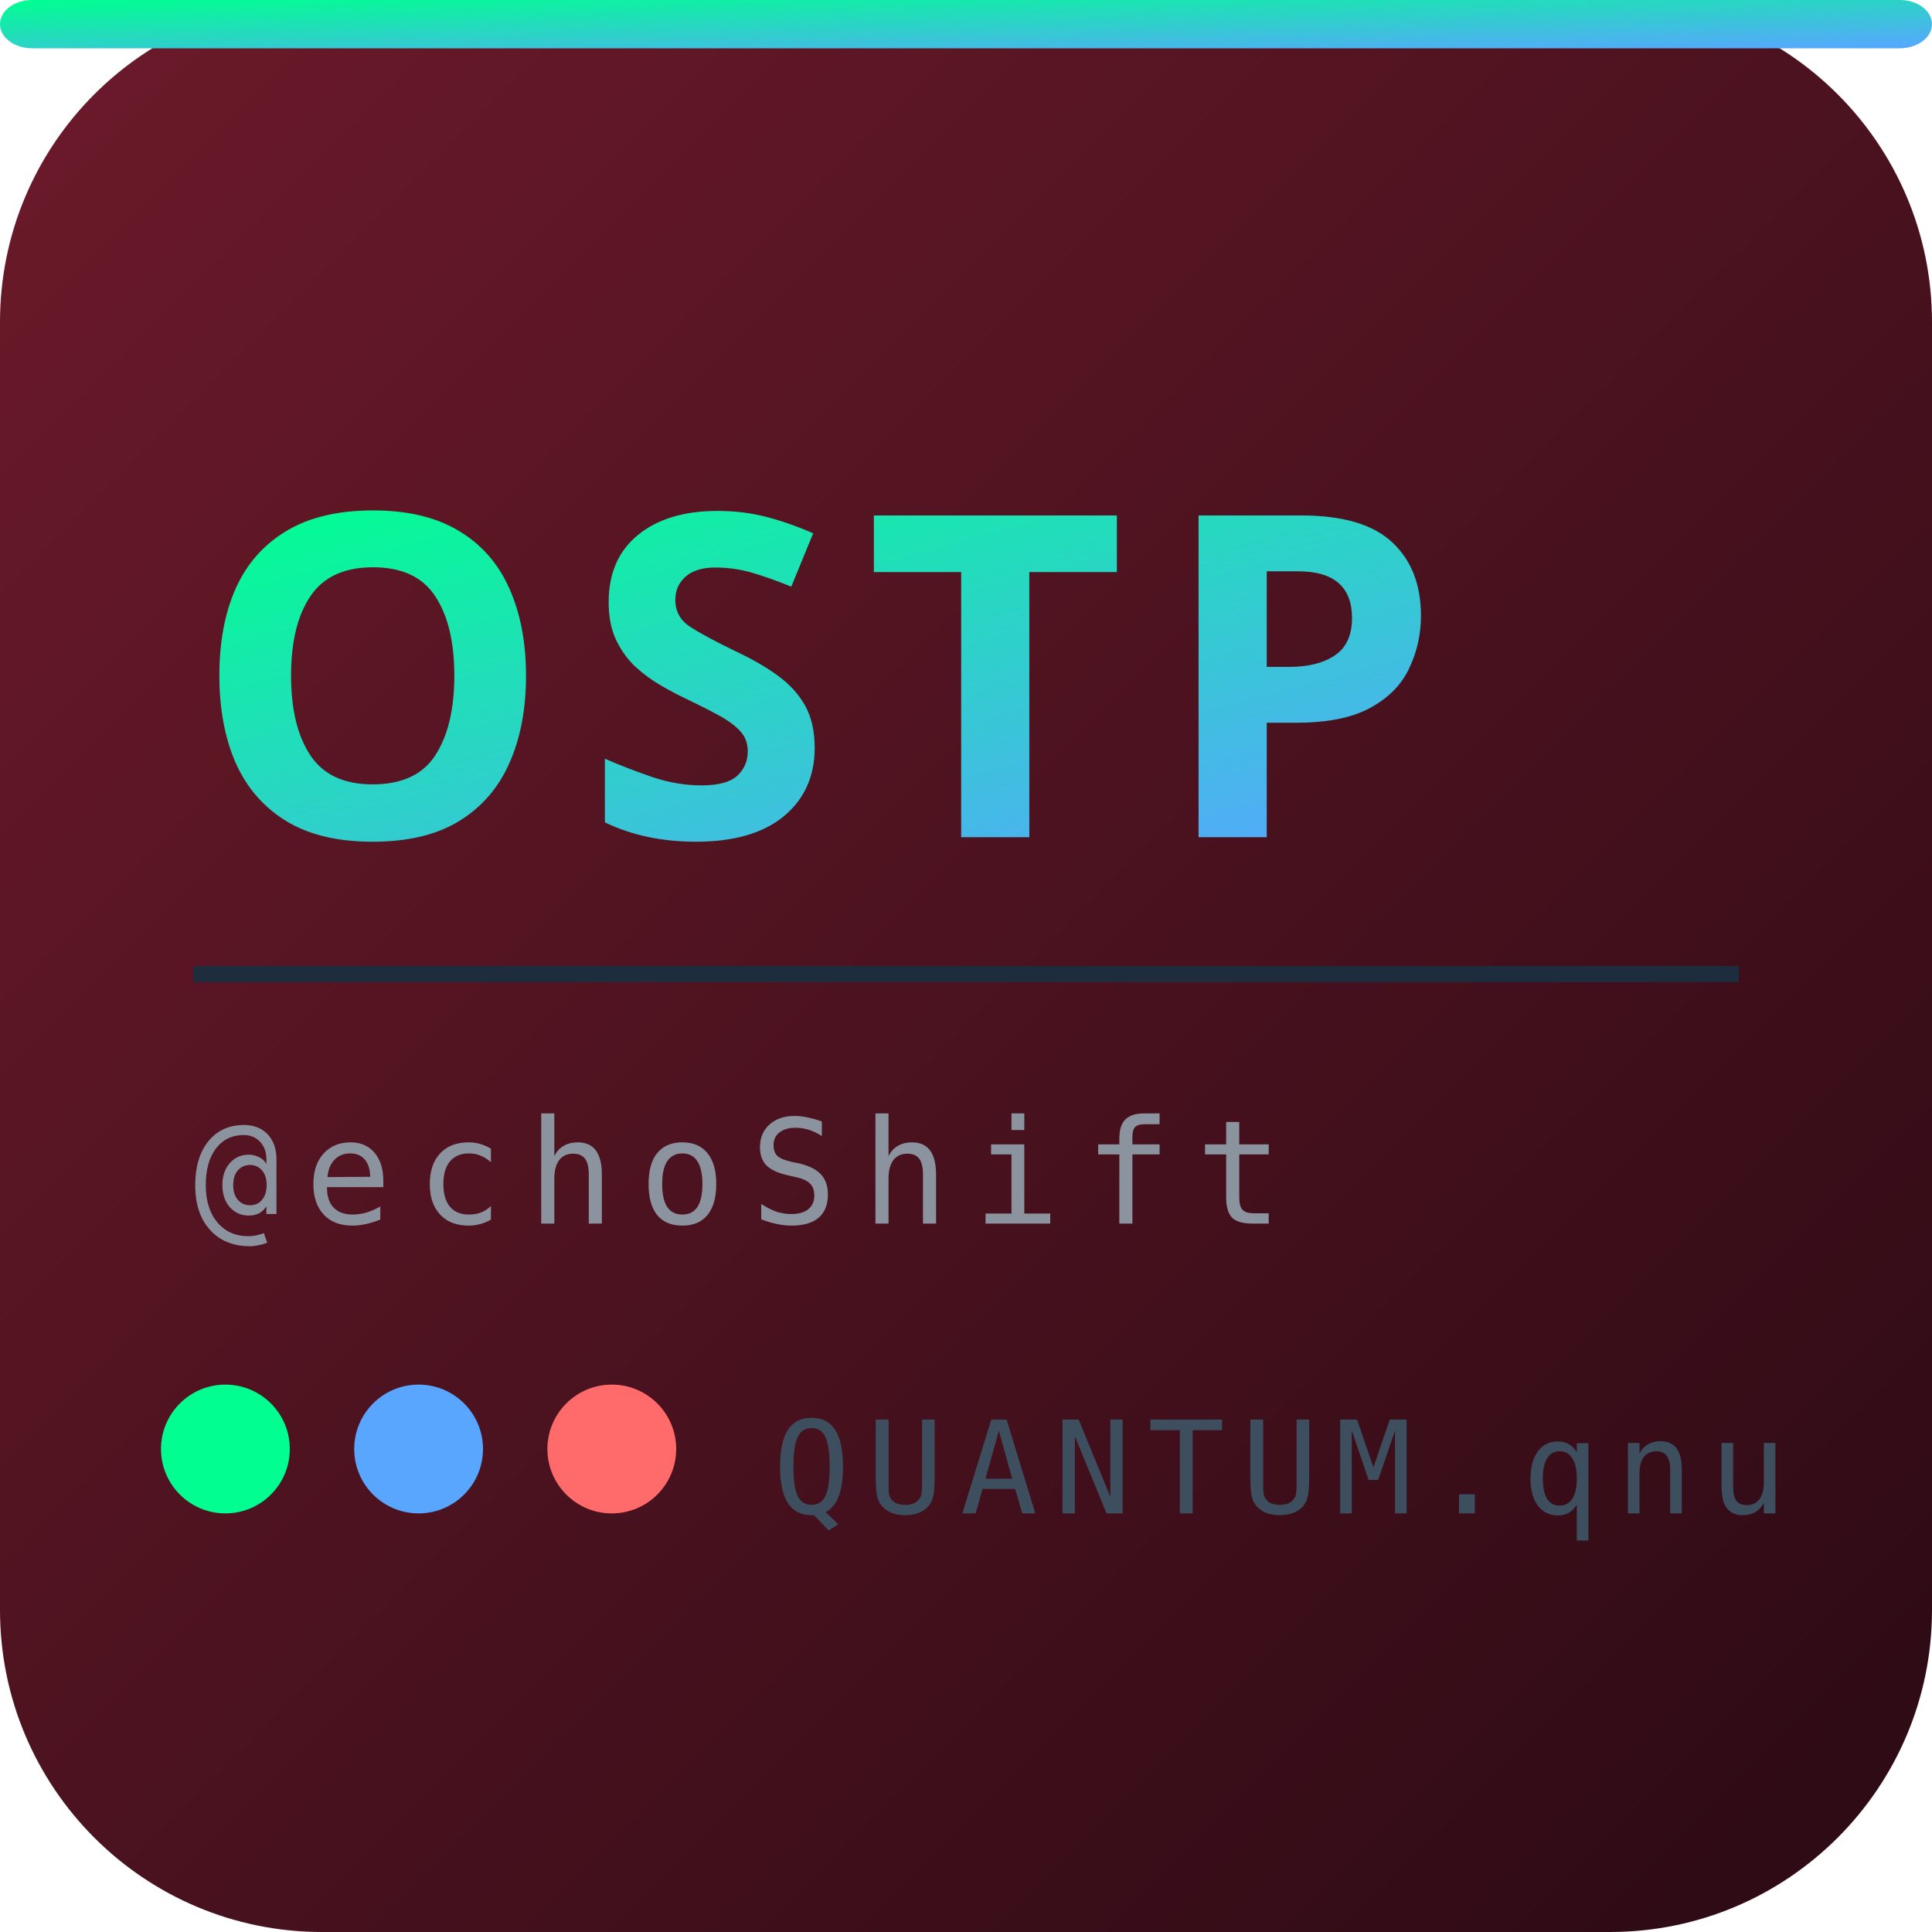
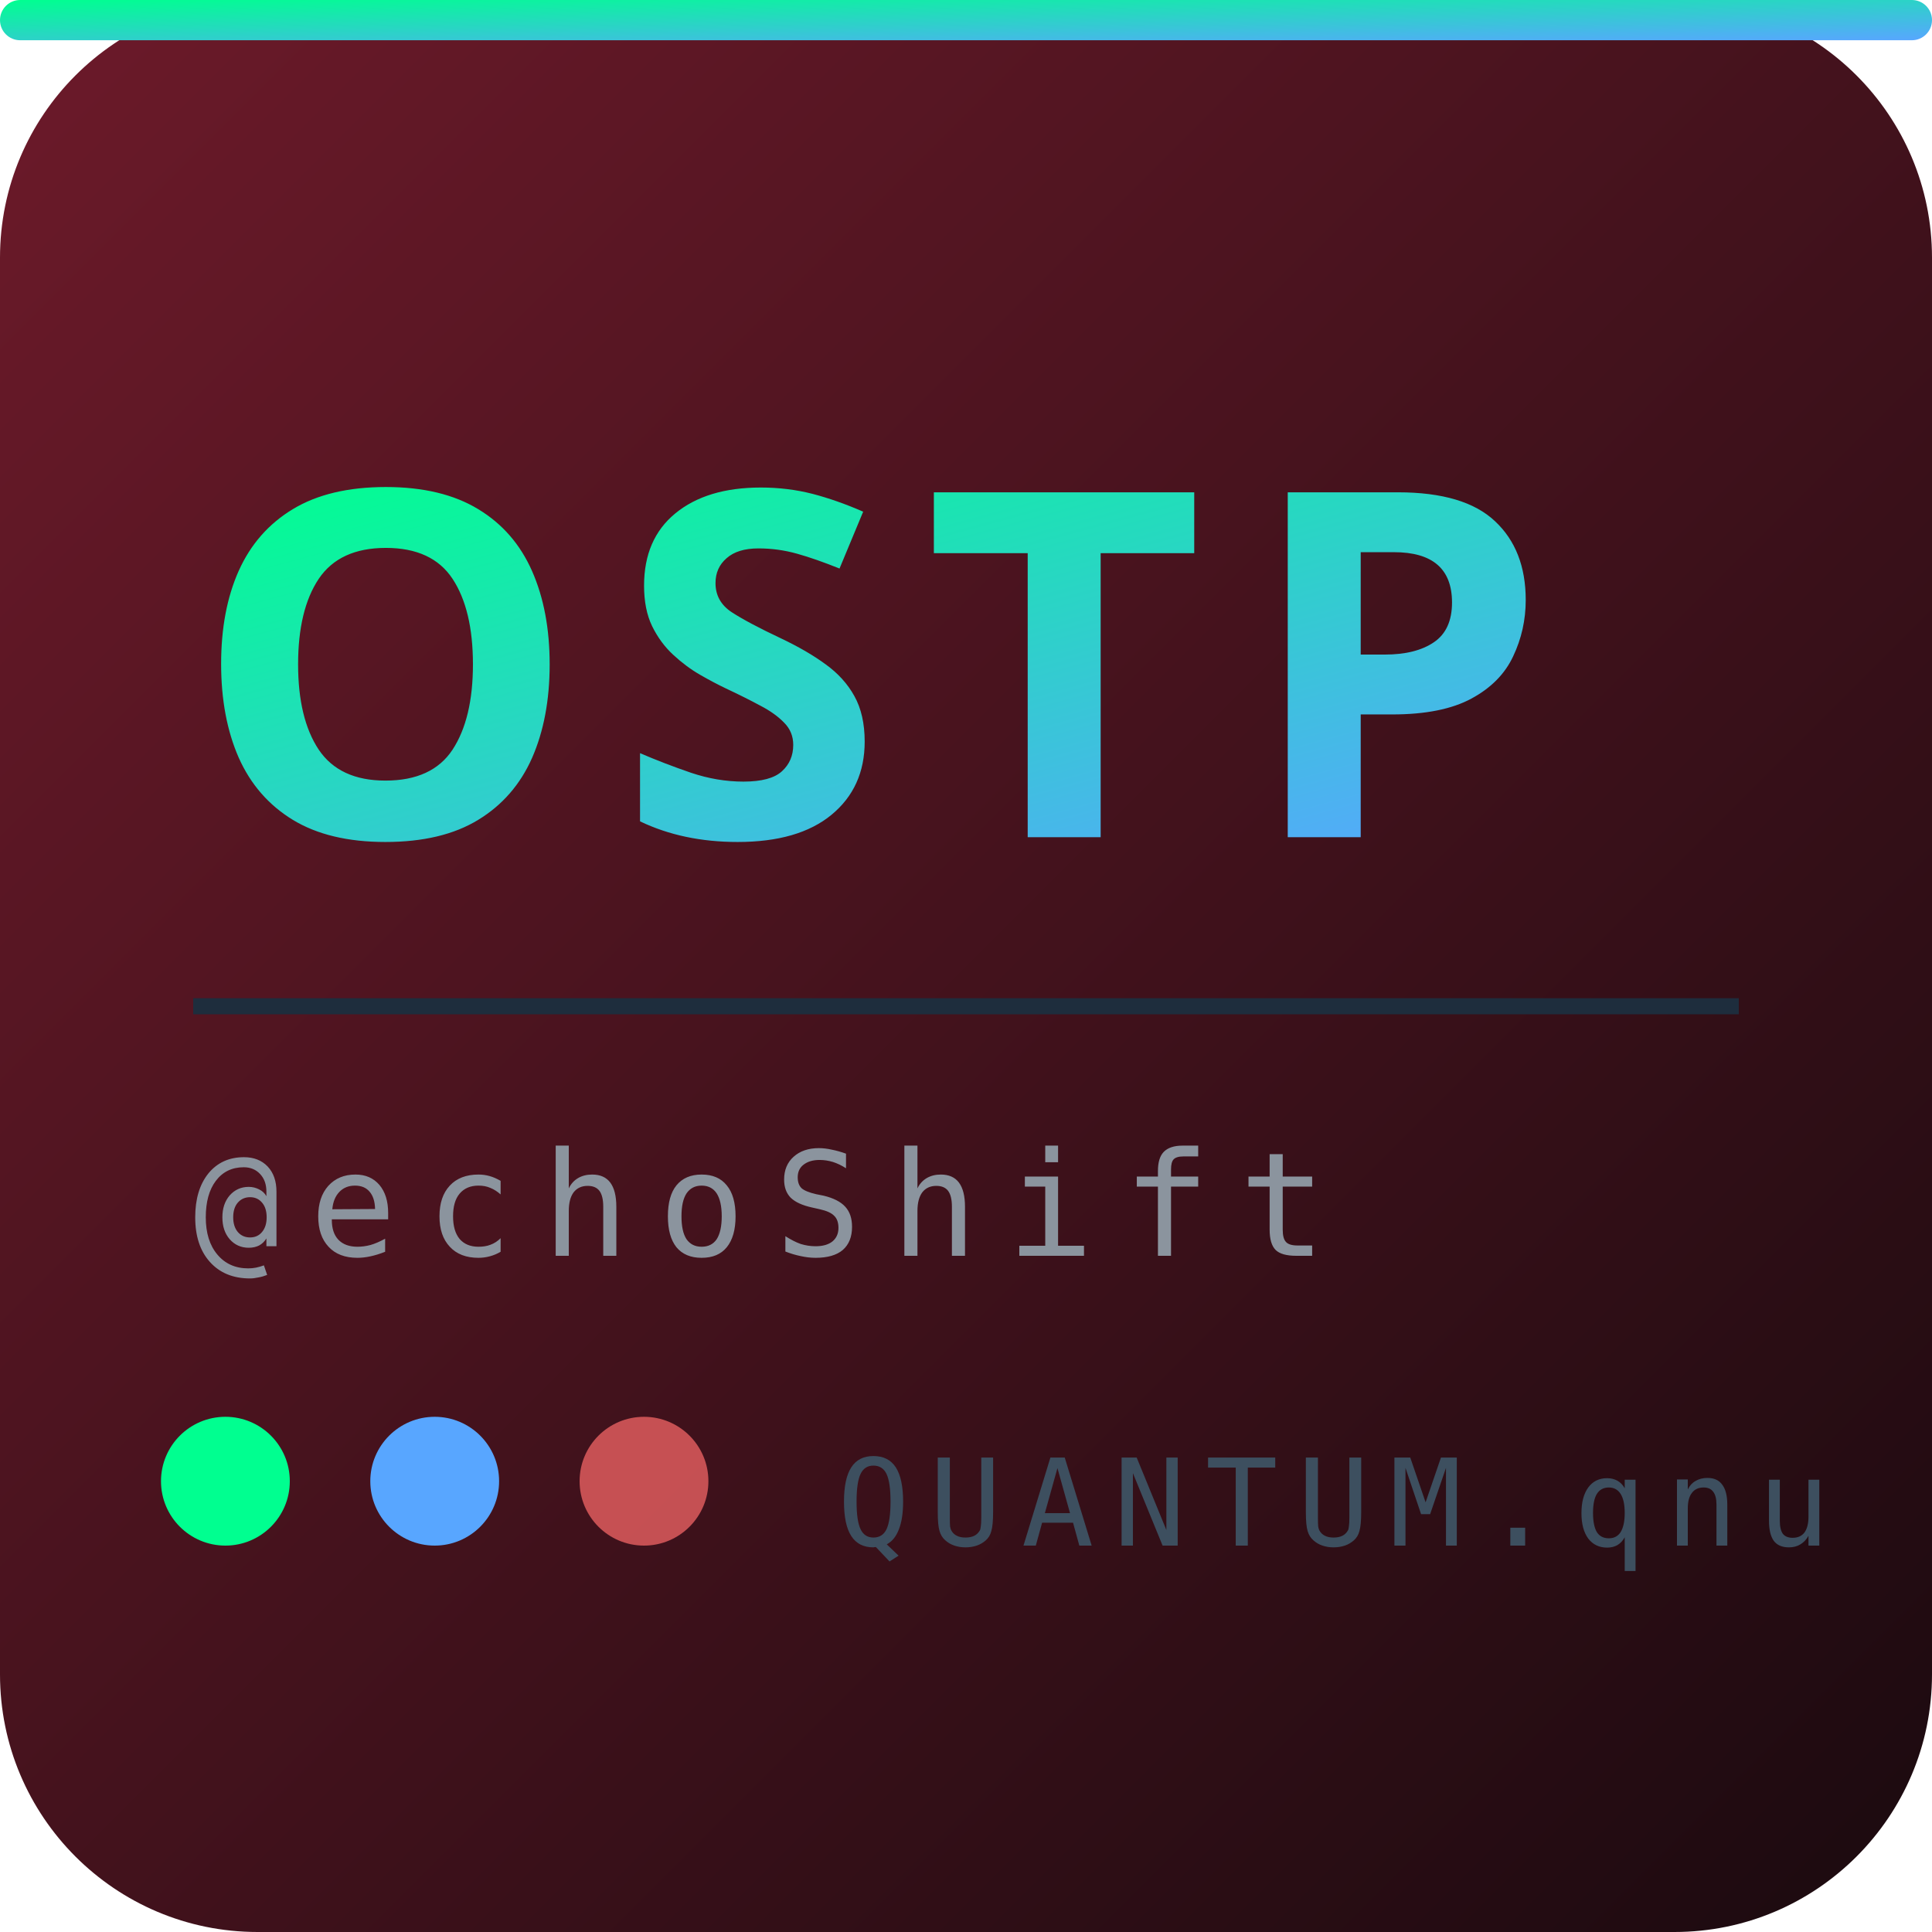
<svg xmlns="http://www.w3.org/2000/svg" viewBox="0 0 120 120" width="120" height="120">
  <defs>
    <linearGradient id="g1" x1="0%" y1="0%" x2="100%" y2="100%">
      <stop offset="0%" stop-color="#00ff90" />
      <stop offset="100%" stop-color="#58a6ff" />
    </linearGradient>
    <linearGradient id="g2" x1="0%" y1="0%" x2="100%" y2="100%">
      <stop offset="0%" stop-color="#6D1A2A" />
-       <stop offset="100%" stop-color="#2a0a14" />
+       <stop offset="100%" stop-color="#1a0a0f" />
    </linearGradient>
  </defs>
-   <rect width="120" height="120" rx="20" fill="url(#g2)" />
-   <rect x="0" y="0" width="120" height="3" rx="2" fill="url(#g1)" />
-   <text x="12" y="52" font-family="Segoe UI, sans-serif" font-size="28" font-weight="800" fill="url(#g1)" letter-spacing="2">OSTP</text>
-   <rect x="12" y="60" width="96" height="1" fill="#1e2d3d" />
-   <text x="12" y="76" font-family="Consolas, monospace" font-size="9" fill="#8b949e" letter-spacing="1.5">@echoShift</text>
-   <circle cx="14" cy="90" r="4" fill="#00ff90" />
-   <circle cx="26" cy="90" r="4" fill="#58a6ff" />
-   <circle cx="38" cy="90" r="4" fill="#ff6b6b" />
-   <text x="48" y="94" font-family="Consolas, monospace" font-size="8" fill="#3d4f5f" letter-spacing="1">QUANTUM.qnu</text>
+   <rect width="120" height="120" rx="16" fill="url(#g2)" />
+   <rect x="0" y="0" width="120" height="2.5" rx="1.25" fill="url(#g1)" />
+   <text x="12" y="52" font-family="'Segoe UI', system-ui, sans-serif" font-size="30" font-weight="800" fill="url(#g1)" letter-spacing="2.5">OSTP</text>
+   <rect x="12" y="62" width="96" height="1" fill="#1e2d3d" />
+   <text x="12" y="78" font-family="'Consolas', monospace" font-size="9" fill="#8b949e" letter-spacing="1.8">@echoShift</text>
+   <circle cx="14" cy="92" r="4" fill="#00ff90" />
+   <circle cx="27" cy="92" r="4" fill="#58a6ff" />
+   <circle cx="40" cy="92" r="4" fill="#ff6b6b" opacity="0.7" />
+   <text x="52" y="96" font-family="'Consolas', monospace" font-size="7.5" fill="#3d4f5f" letter-spacing="1.2">QUANTUM.qnu</text>
</svg>
